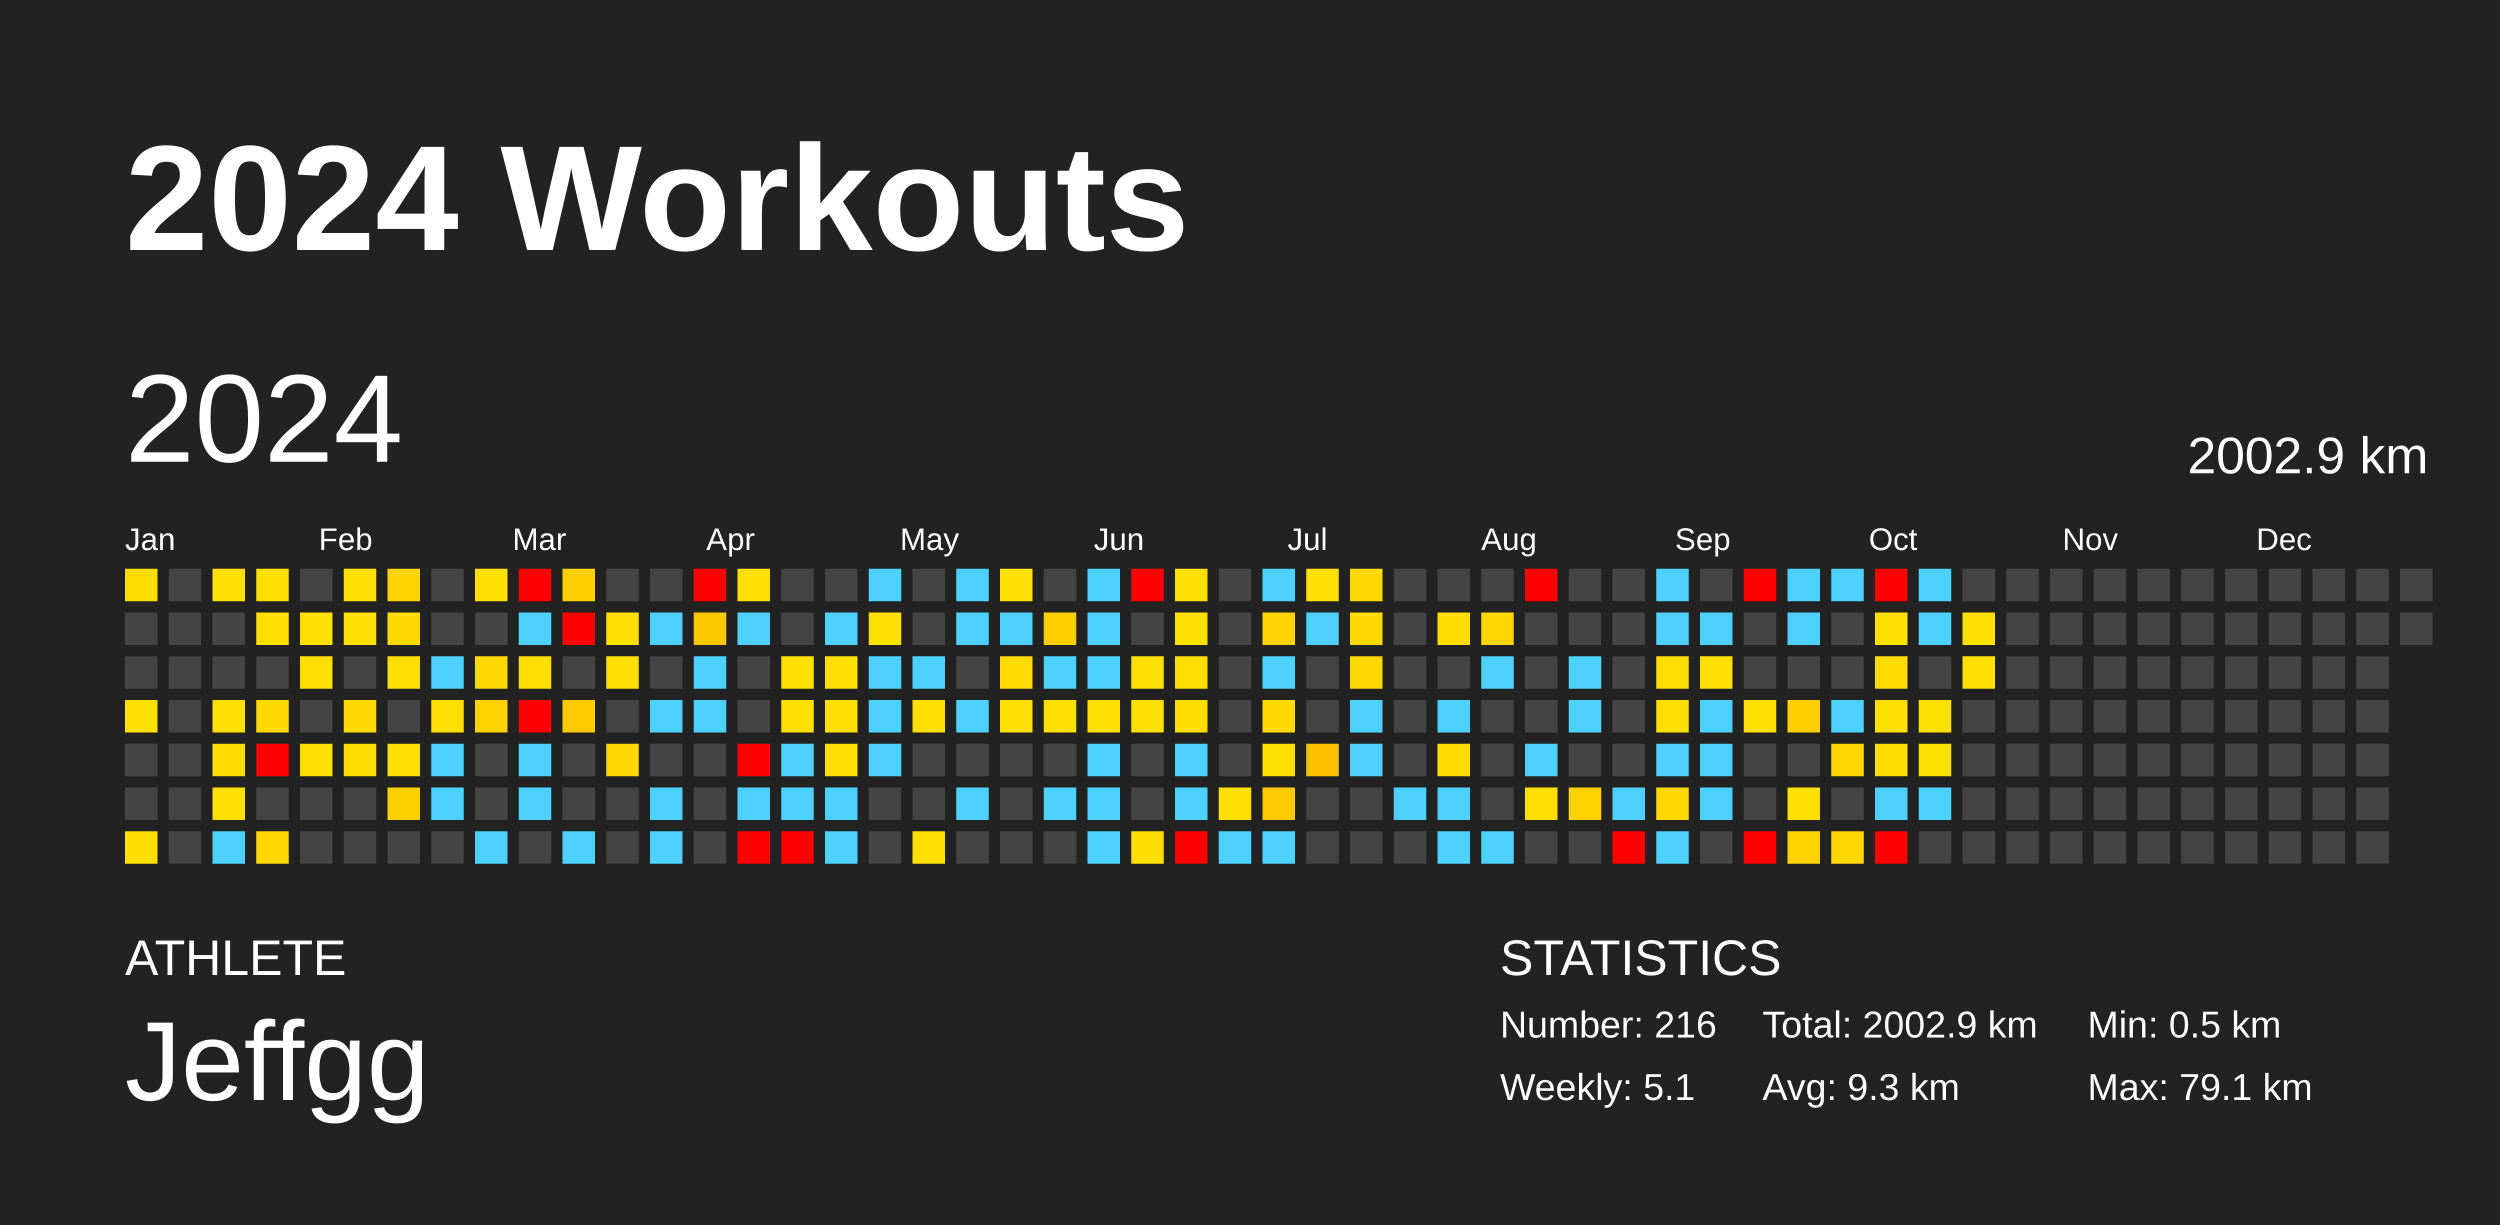
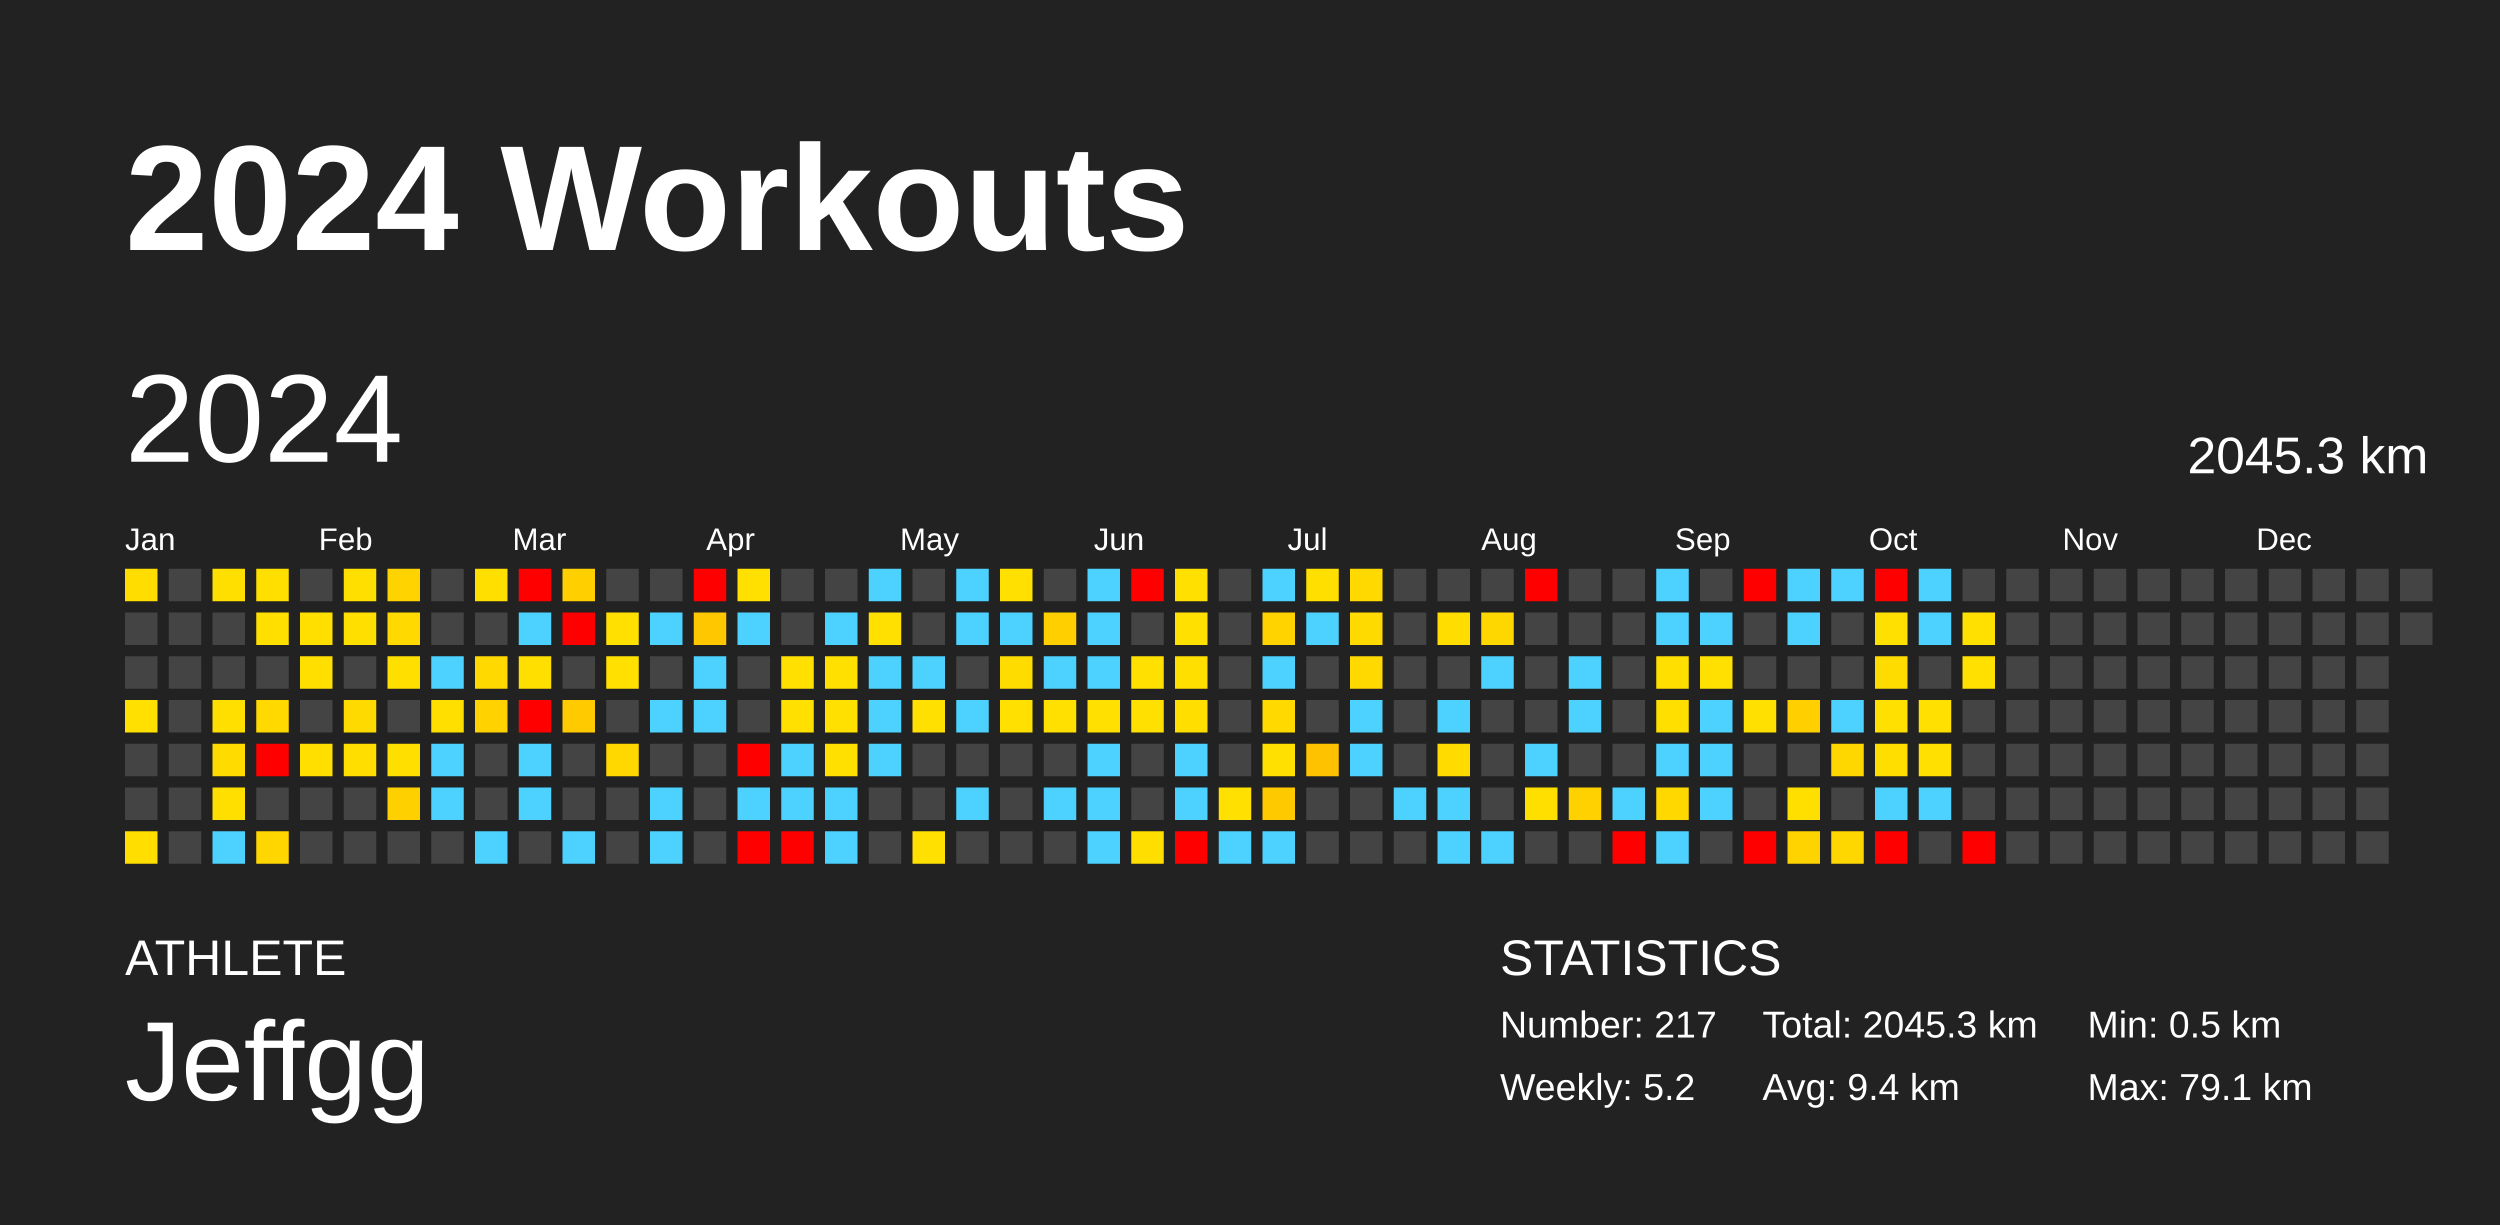
<svg xmlns="http://www.w3.org/2000/svg" baseProfile="full" height="98mm" version="1.1" viewBox="0,0,200,98" width="200mm">
  <defs />
  <rect fill="#222222" height="98" width="200" x="0" y="0" />
  <text fill="#FFFFFF" style="font-size:12px; font-family:Arial; font-weight:bold;" x="10" y="20">2024 Workouts</text>
  <text fill="#FFFFFF" style="font-size:4px; font-family:Arial" x="10" y="78">ATHLETE</text>
  <text fill="#FFFFFF" style="font-size:9px; font-family:Arial" x="10" y="88">Jeffgg</text>
  <text fill="#FFFFFF" style="font-size:4px; font-family:Arial" x="120" y="78">STATISTICS</text>
-   <text fill="#FFFFFF" style="font-size:3px; font-family:Arial" x="120" y="83">Number: 216</text>
-   <text fill="#FFFFFF" style="font-size:3px; font-family:Arial" x="120" y="88">Weekly: 5.1</text>
-   <text fill="#FFFFFF" style="font-size:3px; font-family:Arial" x="141" y="83">Total: 2002.9 km</text>
-   <text fill="#FFFFFF" style="font-size:3px; font-family:Arial" x="141" y="88">Avg: 9.3 km</text>
+   <text fill="#FFFFFF" style="font-size:3px; font-family:Arial" x="120" y="83">Number: 217</text>
+   <text fill="#FFFFFF" style="font-size:3px; font-family:Arial" x="120" y="88">Weekly: 5.2</text>
+   <text fill="#FFFFFF" style="font-size:3px; font-family:Arial" x="141" y="83">Total: 2045.3 km</text>
+   <text fill="#FFFFFF" style="font-size:3px; font-family:Arial" x="141" y="88">Avg: 9.4 km</text>
  <text fill="#FFFFFF" style="font-size:3px; font-family:Arial" x="167" y="83">Min: 0.5 km</text>
  <text fill="#FFFFFF" style="font-size:3px; font-family:Arial" x="167" y="88">Max: 79.1 km</text>
  <text dominant-baseline="hanging" fill="#FFFFFF" style="font-size:10.0px; font-family:Arial;" x="10" y="30">2024</text>
-   <text dominant-baseline="hanging" fill="#FFFFFF" style="font-size:4.125px; font-family:Arial;" x="175" y="35">2002.9 km</text>
+   <text dominant-baseline="hanging" fill="#FFFFFF" style="font-size:4.125px; font-family:Arial;" x="175" y="35">2045.3 km</text>
  <text fill="#FFFFFF" style="font-size:2.5px; font-family:Arial" x="10.0" y="44">Jan</text>
  <text fill="#FFFFFF" style="font-size:2.5px; font-family:Arial" x="25.5" y="44">Feb</text>
  <text fill="#FFFFFF" style="font-size:2.5px; font-family:Arial" x="41.0" y="44">Mar</text>
  <text fill="#FFFFFF" style="font-size:2.5px; font-family:Arial" x="56.5" y="44">Apr</text>
  <text fill="#FFFFFF" style="font-size:2.5px; font-family:Arial" x="72.0" y="44">May</text>
  <text fill="#FFFFFF" style="font-size:2.5px; font-family:Arial" x="87.5" y="44">Jun</text>
  <text fill="#FFFFFF" style="font-size:2.5px; font-family:Arial" x="103.0" y="44">Jul</text>
  <text fill="#FFFFFF" style="font-size:2.5px; font-family:Arial" x="118.5" y="44">Aug</text>
  <text fill="#FFFFFF" style="font-size:2.5px; font-family:Arial" x="134.0" y="44">Sep</text>
  <text fill="#FFFFFF" style="font-size:2.5px; font-family:Arial" x="149.5" y="44">Oct</text>
  <text fill="#FFFFFF" style="font-size:2.5px; font-family:Arial" x="165.0" y="44">Nov</text>
  <text fill="#FFFFFF" style="font-size:2.5px; font-family:Arial" x="180.5" y="44">Dec</text>
  <rect fill="#ffdd00" height="2.6" width="2.6" x="10.0" y="45.5" />
  <rect fill="#444444" height="2.6" width="2.6" x="10.0" y="49.0" />
  <rect fill="#444444" height="2.6" width="2.6" x="10.0" y="52.5" />
  <rect fill="#ffe000" height="2.6" width="2.6" x="10.0" y="56.0" />
  <rect fill="#444444" height="2.6" width="2.6" x="10.0" y="59.5" />
  <rect fill="#444444" height="2.6" width="2.6" x="10.0" y="63.0" />
  <rect fill="#ffde00" height="2.6" width="2.6" x="10.0" y="66.5" />
  <rect fill="#444444" height="2.6" width="2.6" x="13.5" y="45.5" />
  <rect fill="#444444" height="2.6" width="2.6" x="13.5" y="49.0" />
  <rect fill="#444444" height="2.6" width="2.6" x="13.5" y="52.5" />
  <rect fill="#444444" height="2.6" width="2.6" x="13.5" y="56.0" />
  <rect fill="#444444" height="2.6" width="2.6" x="13.5" y="59.5" />
  <rect fill="#444444" height="2.6" width="2.6" x="13.5" y="63.0" />
  <rect fill="#444444" height="2.6" width="2.6" x="13.5" y="66.5" />
  <rect fill="#ffdf00" height="2.6" width="2.6" x="17.0" y="45.5" />
  <rect fill="#444444" height="2.6" width="2.6" x="17.0" y="49.0" />
  <rect fill="#444444" height="2.6" width="2.6" x="17.0" y="52.5" />
  <rect fill="#ffdf00" height="2.6" width="2.6" x="17.0" y="56.0" />
  <rect fill="#ffdb00" height="2.6" width="2.6" x="17.0" y="59.5" />
  <rect fill="#ffdf00" height="2.6" width="2.6" x="17.0" y="63.0" />
  <rect fill="#4dd2ff" height="2.6" width="2.6" x="17.0" y="66.5" />
  <rect fill="#ffdf00" height="2.6" width="2.6" x="20.5" y="45.5" />
  <rect fill="#ffdf00" height="2.6" width="2.6" x="20.5" y="49.0" />
  <rect fill="#444444" height="2.6" width="2.6" x="20.5" y="52.5" />
  <rect fill="#ffd900" height="2.6" width="2.6" x="20.5" y="56.0" />
  <rect fill="red" height="2.6" width="2.6" x="20.5" y="59.5" />
  <rect fill="#444444" height="2.6" width="2.6" x="20.5" y="63.0" />
  <rect fill="#ffd600" height="2.6" width="2.6" x="20.5" y="66.5" />
  <rect fill="#444444" height="2.6" width="2.6" x="24.0" y="45.5" />
  <rect fill="#ffdf00" height="2.6" width="2.6" x="24.0" y="49.0" />
  <rect fill="#ffdf00" height="2.6" width="2.6" x="24.0" y="52.5" />
  <rect fill="#444444" height="2.6" width="2.6" x="24.0" y="56.0" />
  <rect fill="#ffdf00" height="2.6" width="2.6" x="24.0" y="59.5" />
  <rect fill="#444444" height="2.6" width="2.6" x="24.0" y="63.0" />
  <rect fill="#444444" height="2.6" width="2.6" x="24.0" y="66.5" />
  <rect fill="#ffdf00" height="2.6" width="2.6" x="27.5" y="45.5" />
  <rect fill="#ffdf00" height="2.6" width="2.6" x="27.5" y="49.0" />
  <rect fill="#444444" height="2.6" width="2.6" x="27.5" y="52.5" />
  <rect fill="#ffda00" height="2.6" width="2.6" x="27.5" y="56.0" />
  <rect fill="#ffde00" height="2.6" width="2.6" x="27.5" y="59.5" />
  <rect fill="#444444" height="2.6" width="2.6" x="27.5" y="63.0" />
  <rect fill="#444444" height="2.6" width="2.6" x="27.5" y="66.5" />
  <rect fill="#ffd300" height="2.6" width="2.6" x="31.0" y="45.5" />
  <rect fill="#ffd900" height="2.6" width="2.6" x="31.0" y="49.0" />
  <rect fill="#ffdf00" height="2.6" width="2.6" x="31.0" y="52.5" />
  <rect fill="#444444" height="2.6" width="2.6" x="31.0" y="56.0" />
  <rect fill="#ffdf00" height="2.6" width="2.6" x="31.0" y="59.5" />
  <rect fill="#ffd000" height="2.6" width="2.6" x="31.0" y="63.0" />
  <rect fill="#444444" height="2.6" width="2.6" x="31.0" y="66.5" />
  <rect fill="#444444" height="2.6" width="2.6" x="34.5" y="45.5" />
  <rect fill="#444444" height="2.6" width="2.6" x="34.5" y="49.0" />
  <rect fill="#4dd2ff" height="2.6" width="2.6" x="34.5" y="52.5" />
  <rect fill="#ffdf00" height="2.6" width="2.6" x="34.5" y="56.0" />
  <rect fill="#4dd2ff" height="2.6" width="2.6" x="34.5" y="59.5" />
  <rect fill="#4dd2ff" height="2.6" width="2.6" x="34.5" y="63.0" />
  <rect fill="#444444" height="2.6" width="2.6" x="34.5" y="66.5" />
  <rect fill="#ffdf00" height="2.6" width="2.6" x="38.0" y="45.5" />
  <rect fill="#444444" height="2.6" width="2.6" x="38.0" y="49.0" />
  <rect fill="#ffd900" height="2.6" width="2.6" x="38.0" y="52.5" />
  <rect fill="#ffd200" height="2.6" width="2.6" x="38.0" y="56.0" />
  <rect fill="#444444" height="2.6" width="2.6" x="38.0" y="59.5" />
  <rect fill="#444444" height="2.6" width="2.6" x="38.0" y="63.0" />
  <rect fill="#4dd2ff" height="2.6" width="2.6" x="38.0" y="66.5" />
  <rect fill="red" height="2.6" width="2.6" x="41.5" y="45.5" />
  <rect fill="#4dd2ff" height="2.6" width="2.6" x="41.5" y="49.0" />
  <rect fill="#ffdf00" height="2.6" width="2.6" x="41.5" y="52.5" />
  <rect fill="red" height="2.6" width="2.6" x="41.5" y="56.0" />
  <rect fill="#4dd2ff" height="2.6" width="2.6" x="41.5" y="59.5" />
  <rect fill="#4dd2ff" height="2.6" width="2.6" x="41.5" y="63.0" />
  <rect fill="#444444" height="2.6" width="2.6" x="41.5" y="66.5" />
  <rect fill="#ffcf00" height="2.6" width="2.6" x="45.0" y="45.5" />
  <rect fill="red" height="2.6" width="2.6" x="45.0" y="49.0" />
  <rect fill="#444444" height="2.6" width="2.6" x="45.0" y="52.5" />
  <rect fill="#ffca00" height="2.6" width="2.6" x="45.0" y="56.0" />
  <rect fill="#444444" height="2.6" width="2.6" x="45.0" y="59.5" />
  <rect fill="#444444" height="2.6" width="2.6" x="45.0" y="63.0" />
  <rect fill="#4dd2ff" height="2.6" width="2.6" x="45.0" y="66.5" />
  <rect fill="#444444" height="2.6" width="2.6" x="48.5" y="45.5" />
  <rect fill="#ffe000" height="2.6" width="2.6" x="48.5" y="49.0" />
  <rect fill="#ffe000" height="2.6" width="2.6" x="48.5" y="52.5" />
  <rect fill="#444444" height="2.6" width="2.6" x="48.5" y="56.0" />
  <rect fill="#ffd800" height="2.6" width="2.6" x="48.5" y="59.5" />
  <rect fill="#444444" height="2.6" width="2.6" x="48.5" y="63.0" />
  <rect fill="#444444" height="2.6" width="2.6" x="48.5" y="66.5" />
  <rect fill="#444444" height="2.6" width="2.6" x="52.0" y="45.5" />
  <rect fill="#4dd2ff" height="2.6" width="2.6" x="52.0" y="49.0" />
  <rect fill="#444444" height="2.6" width="2.6" x="52.0" y="52.5" />
  <rect fill="#4dd2ff" height="2.6" width="2.6" x="52.0" y="56.0" />
  <rect fill="#444444" height="2.6" width="2.6" x="52.0" y="59.5" />
  <rect fill="#4dd2ff" height="2.6" width="2.6" x="52.0" y="63.0" />
  <rect fill="#4dd2ff" height="2.6" width="2.6" x="52.0" y="66.5" />
  <rect fill="red" height="2.6" width="2.6" x="55.5" y="45.5" />
  <rect fill="#ffc700" height="2.6" width="2.6" x="55.5" y="49.0" />
  <rect fill="#4dd2ff" height="2.6" width="2.6" x="55.5" y="52.5" />
  <rect fill="#4dd2ff" height="2.6" width="2.6" x="55.5" y="56.0" />
  <rect fill="#444444" height="2.6" width="2.6" x="55.5" y="59.5" />
  <rect fill="#444444" height="2.6" width="2.6" x="55.5" y="63.0" />
  <rect fill="#444444" height="2.6" width="2.6" x="55.5" y="66.5" />
  <rect fill="#ffe000" height="2.6" width="2.6" x="59.0" y="45.5" />
  <rect fill="#4dd2ff" height="2.6" width="2.6" x="59.0" y="49.0" />
  <rect fill="#444444" height="2.6" width="2.6" x="59.0" y="52.5" />
  <rect fill="#444444" height="2.6" width="2.6" x="59.0" y="56.0" />
  <rect fill="red" height="2.6" width="2.6" x="59.0" y="59.5" />
  <rect fill="#4dd2ff" height="2.6" width="2.6" x="59.0" y="63.0" />
  <rect fill="red" height="2.6" width="2.6" x="59.0" y="66.5" />
  <rect fill="#444444" height="2.6" width="2.6" x="62.5" y="45.5" />
  <rect fill="#444444" height="2.6" width="2.6" x="62.5" y="49.0" />
  <rect fill="#ffe000" height="2.6" width="2.6" x="62.5" y="52.5" />
  <rect fill="#ffe000" height="2.6" width="2.6" x="62.5" y="56.0" />
  <rect fill="#4dd2ff" height="2.6" width="2.6" x="62.5" y="59.5" />
  <rect fill="#4dd2ff" height="2.6" width="2.6" x="62.5" y="63.0" />
  <rect fill="red" height="2.6" width="2.6" x="62.5" y="66.5" />
  <rect fill="#444444" height="2.6" width="2.6" x="66.0" y="45.5" />
  <rect fill="#4dd2ff" height="2.6" width="2.6" x="66.0" y="49.0" />
  <rect fill="#ffe000" height="2.6" width="2.6" x="66.0" y="52.5" />
  <rect fill="#ffe000" height="2.6" width="2.6" x="66.0" y="56.0" />
  <rect fill="#ffe000" height="2.6" width="2.6" x="66.0" y="59.5" />
  <rect fill="#4dd2ff" height="2.6" width="2.6" x="66.0" y="63.0" />
  <rect fill="#4dd2ff" height="2.6" width="2.6" x="66.0" y="66.5" />
  <rect fill="#4dd2ff" height="2.6" width="2.6" x="69.5" y="45.5" />
  <rect fill="#ffe000" height="2.6" width="2.6" x="69.5" y="49.0" />
  <rect fill="#4dd2ff" height="2.6" width="2.6" x="69.5" y="52.5" />
  <rect fill="#4dd2ff" height="2.6" width="2.6" x="69.5" y="56.0" />
  <rect fill="#4dd2ff" height="2.6" width="2.6" x="69.5" y="59.5" />
  <rect fill="#444444" height="2.6" width="2.6" x="69.5" y="63.0" />
  <rect fill="#444444" height="2.6" width="2.6" x="69.5" y="66.5" />
  <rect fill="#444444" height="2.6" width="2.6" x="73.0" y="45.5" />
  <rect fill="#444444" height="2.6" width="2.6" x="73.0" y="49.0" />
  <rect fill="#4dd2ff" height="2.6" width="2.6" x="73.0" y="52.5" />
  <rect fill="#ffe000" height="2.6" width="2.6" x="73.0" y="56.0" />
  <rect fill="#444444" height="2.6" width="2.6" x="73.0" y="59.5" />
  <rect fill="#444444" height="2.6" width="2.6" x="73.0" y="63.0" />
  <rect fill="#ffe000" height="2.6" width="2.6" x="73.0" y="66.5" />
  <rect fill="#4dd2ff" height="2.6" width="2.6" x="76.5" y="45.5" />
  <rect fill="#4dd2ff" height="2.6" width="2.6" x="76.5" y="49.0" />
  <rect fill="#444444" height="2.6" width="2.6" x="76.5" y="52.5" />
  <rect fill="#4dd2ff" height="2.6" width="2.6" x="76.5" y="56.0" />
  <rect fill="#444444" height="2.6" width="2.6" x="76.5" y="59.5" />
  <rect fill="#4dd2ff" height="2.6" width="2.6" x="76.5" y="63.0" />
  <rect fill="#444444" height="2.6" width="2.6" x="76.5" y="66.5" />
  <rect fill="#ffe000" height="2.6" width="2.6" x="80.0" y="45.5" />
  <rect fill="#4dd2ff" height="2.6" width="2.6" x="80.0" y="49.0" />
  <rect fill="#ffdc00" height="2.6" width="2.6" x="80.0" y="52.5" />
  <rect fill="#ffe000" height="2.6" width="2.6" x="80.0" y="56.0" />
  <rect fill="#444444" height="2.6" width="2.6" x="80.0" y="59.5" />
  <rect fill="#444444" height="2.6" width="2.6" x="80.0" y="63.0" />
  <rect fill="#444444" height="2.6" width="2.6" x="80.0" y="66.5" />
  <rect fill="#444444" height="2.6" width="2.6" x="83.5" y="45.5" />
  <rect fill="#ffcf00" height="2.6" width="2.6" x="83.5" y="49.0" />
  <rect fill="#4dd2ff" height="2.6" width="2.6" x="83.5" y="52.5" />
  <rect fill="#ffe000" height="2.6" width="2.6" x="83.5" y="56.0" />
  <rect fill="#444444" height="2.6" width="2.6" x="83.5" y="59.5" />
  <rect fill="#4dd2ff" height="2.6" width="2.6" x="83.5" y="63.0" />
  <rect fill="#444444" height="2.6" width="2.6" x="83.5" y="66.5" />
  <rect fill="#4dd2ff" height="2.6" width="2.6" x="87.0" y="45.5" />
  <rect fill="#4dd2ff" height="2.6" width="2.6" x="87.0" y="49.0" />
  <rect fill="#4dd2ff" height="2.6" width="2.6" x="87.0" y="52.5" />
  <rect fill="#ffe000" height="2.6" width="2.6" x="87.0" y="56.0" />
  <rect fill="#4dd2ff" height="2.6" width="2.6" x="87.0" y="59.5" />
  <rect fill="#4dd2ff" height="2.6" width="2.6" x="87.0" y="63.0" />
  <rect fill="#4dd2ff" height="2.6" width="2.6" x="87.0" y="66.5" />
  <rect fill="red" height="2.6" width="2.6" x="90.5" y="45.5" />
  <rect fill="#444444" height="2.6" width="2.6" x="90.5" y="49.0" />
  <rect fill="#ffe000" height="2.6" width="2.6" x="90.5" y="52.5" />
  <rect fill="#ffe000" height="2.6" width="2.6" x="90.5" y="56.0" />
  <rect fill="#444444" height="2.6" width="2.6" x="90.5" y="59.5" />
  <rect fill="#444444" height="2.6" width="2.6" x="90.5" y="63.0" />
  <rect fill="#ffde00" height="2.6" width="2.6" x="90.5" y="66.5" />
  <rect fill="#ffe000" height="2.6" width="2.6" x="94.0" y="45.5" />
  <rect fill="#ffe000" height="2.6" width="2.6" x="94.0" y="49.0" />
  <rect fill="#ffdf00" height="2.6" width="2.6" x="94.0" y="52.5" />
  <rect fill="#ffde00" height="2.6" width="2.6" x="94.0" y="56.0" />
  <rect fill="#4dd2ff" height="2.6" width="2.6" x="94.0" y="59.5" />
  <rect fill="#4dd2ff" height="2.6" width="2.6" x="94.0" y="63.0" />
  <rect fill="red" height="2.6" width="2.6" x="94.0" y="66.5" />
  <rect fill="#444444" height="2.6" width="2.6" x="97.5" y="45.5" />
  <rect fill="#444444" height="2.6" width="2.6" x="97.5" y="49.0" />
  <rect fill="#444444" height="2.6" width="2.6" x="97.5" y="52.5" />
  <rect fill="#444444" height="2.6" width="2.6" x="97.5" y="56.0" />
  <rect fill="#444444" height="2.6" width="2.6" x="97.5" y="59.5" />
  <rect fill="#ffe000" height="2.6" width="2.6" x="97.5" y="63.0" />
  <rect fill="#4dd2ff" height="2.6" width="2.6" x="97.5" y="66.5" />
  <rect fill="#4dd2ff" height="2.6" width="2.6" x="101.0" y="45.5" />
  <rect fill="#ffd300" height="2.6" width="2.6" x="101.0" y="49.0" />
  <rect fill="#4dd2ff" height="2.6" width="2.6" x="101.0" y="52.5" />
  <rect fill="#ffd900" height="2.6" width="2.6" x="101.0" y="56.0" />
  <rect fill="#ffe000" height="2.6" width="2.6" x="101.0" y="59.5" />
  <rect fill="#ffc900" height="2.6" width="2.6" x="101.0" y="63.0" />
  <rect fill="#4dd2ff" height="2.6" width="2.6" x="101.0" y="66.5" />
  <rect fill="#ffdf00" height="2.6" width="2.6" x="104.5" y="45.5" />
  <rect fill="#4dd2ff" height="2.6" width="2.6" x="104.5" y="49.0" />
  <rect fill="#444444" height="2.6" width="2.6" x="104.5" y="52.5" />
  <rect fill="#444444" height="2.6" width="2.6" x="104.5" y="56.0" />
  <rect fill="#ffc200" height="2.6" width="2.6" x="104.5" y="59.5" />
  <rect fill="#444444" height="2.6" width="2.6" x="104.5" y="63.0" />
  <rect fill="#444444" height="2.6" width="2.6" x="104.5" y="66.5" />
  <rect fill="#ffd900" height="2.6" width="2.6" x="108.0" y="45.5" />
  <rect fill="#ffda00" height="2.6" width="2.6" x="108.0" y="49.0" />
  <rect fill="#ffd900" height="2.6" width="2.6" x="108.0" y="52.5" />
  <rect fill="#4dd2ff" height="2.6" width="2.6" x="108.0" y="56.0" />
  <rect fill="#4dd2ff" height="2.6" width="2.6" x="108.0" y="59.5" />
  <rect fill="#444444" height="2.6" width="2.6" x="108.0" y="63.0" />
  <rect fill="#444444" height="2.6" width="2.6" x="108.0" y="66.5" />
  <rect fill="#444444" height="2.6" width="2.6" x="111.5" y="45.5" />
  <rect fill="#444444" height="2.6" width="2.6" x="111.5" y="49.0" />
  <rect fill="#444444" height="2.6" width="2.6" x="111.5" y="52.5" />
  <rect fill="#444444" height="2.6" width="2.6" x="111.5" y="56.0" />
  <rect fill="#444444" height="2.6" width="2.6" x="111.5" y="59.5" />
  <rect fill="#4dd2ff" height="2.6" width="2.6" x="111.5" y="63.0" />
  <rect fill="#444444" height="2.6" width="2.6" x="111.5" y="66.5" />
  <rect fill="#444444" height="2.6" width="2.6" x="115.0" y="45.5" />
  <rect fill="#ffdd00" height="2.6" width="2.6" x="115.0" y="49.0" />
  <rect fill="#444444" height="2.6" width="2.6" x="115.0" y="52.5" />
  <rect fill="#4dd2ff" height="2.6" width="2.6" x="115.0" y="56.0" />
  <rect fill="#ffdb00" height="2.6" width="2.6" x="115.0" y="59.5" />
  <rect fill="#4dd2ff" height="2.6" width="2.6" x="115.0" y="63.0" />
  <rect fill="#4dd2ff" height="2.6" width="2.6" x="115.0" y="66.5" />
  <rect fill="#444444" height="2.6" width="2.6" x="118.5" y="45.5" />
  <rect fill="#ffd700" height="2.6" width="2.6" x="118.5" y="49.0" />
  <rect fill="#4dd2ff" height="2.6" width="2.6" x="118.5" y="52.5" />
  <rect fill="#444444" height="2.6" width="2.6" x="118.5" y="56.0" />
  <rect fill="#444444" height="2.6" width="2.6" x="118.5" y="59.5" />
  <rect fill="#444444" height="2.6" width="2.6" x="118.5" y="63.0" />
  <rect fill="#4dd2ff" height="2.6" width="2.6" x="118.5" y="66.5" />
  <rect fill="red" height="2.6" width="2.6" x="122.0" y="45.5" />
  <rect fill="#444444" height="2.6" width="2.6" x="122.0" y="49.0" />
  <rect fill="#444444" height="2.6" width="2.6" x="122.0" y="52.5" />
  <rect fill="#444444" height="2.6" width="2.6" x="122.0" y="56.0" />
  <rect fill="#4dd2ff" height="2.6" width="2.6" x="122.0" y="59.5" />
  <rect fill="#ffdf00" height="2.6" width="2.6" x="122.0" y="63.0" />
  <rect fill="#444444" height="2.6" width="2.6" x="122.0" y="66.5" />
  <rect fill="#444444" height="2.6" width="2.6" x="125.5" y="45.5" />
  <rect fill="#444444" height="2.6" width="2.6" x="125.5" y="49.0" />
  <rect fill="#4dd2ff" height="2.6" width="2.6" x="125.5" y="52.5" />
  <rect fill="#4dd2ff" height="2.6" width="2.6" x="125.5" y="56.0" />
  <rect fill="#444444" height="2.6" width="2.6" x="125.5" y="59.5" />
  <rect fill="#ffd100" height="2.6" width="2.6" x="125.5" y="63.0" />
  <rect fill="#444444" height="2.6" width="2.6" x="125.5" y="66.5" />
  <rect fill="#444444" height="2.6" width="2.6" x="129.0" y="45.5" />
  <rect fill="#444444" height="2.6" width="2.6" x="129.0" y="49.0" />
  <rect fill="#444444" height="2.6" width="2.6" x="129.0" y="52.5" />
  <rect fill="#444444" height="2.6" width="2.6" x="129.0" y="56.0" />
  <rect fill="#444444" height="2.6" width="2.6" x="129.0" y="59.5" />
  <rect fill="#4dd2ff" height="2.6" width="2.6" x="129.0" y="63.0" />
  <rect fill="red" height="2.6" width="2.6" x="129.0" y="66.5" />
  <rect fill="#4dd2ff" height="2.6" width="2.6" x="132.5" y="45.5" />
  <rect fill="#4dd2ff" height="2.6" width="2.6" x="132.5" y="49.0" />
  <rect fill="#ffdf00" height="2.6" width="2.6" x="132.5" y="52.5" />
  <rect fill="#ffdf00" height="2.6" width="2.6" x="132.5" y="56.0" />
  <rect fill="#4dd2ff" height="2.6" width="2.6" x="132.5" y="59.5" />
  <rect fill="#ffd800" height="2.6" width="2.6" x="132.5" y="63.0" />
  <rect fill="#4dd2ff" height="2.6" width="2.6" x="132.5" y="66.5" />
  <rect fill="#444444" height="2.6" width="2.6" x="136.0" y="45.5" />
  <rect fill="#4dd2ff" height="2.6" width="2.6" x="136.0" y="49.0" />
  <rect fill="#ffe000" height="2.6" width="2.6" x="136.0" y="52.5" />
  <rect fill="#4dd2ff" height="2.6" width="2.6" x="136.0" y="56.0" />
  <rect fill="#4dd2ff" height="2.6" width="2.6" x="136.0" y="59.5" />
  <rect fill="#4dd2ff" height="2.6" width="2.6" x="136.0" y="63.0" />
  <rect fill="#444444" height="2.6" width="2.6" x="136.0" y="66.5" />
  <rect fill="red" height="2.6" width="2.6" x="139.5" y="45.5" />
  <rect fill="#444444" height="2.6" width="2.6" x="139.5" y="49.0" />
  <rect fill="#444444" height="2.6" width="2.6" x="139.5" y="52.5" />
  <rect fill="#ffe000" height="2.6" width="2.6" x="139.5" y="56.0" />
  <rect fill="#444444" height="2.6" width="2.6" x="139.5" y="59.5" />
  <rect fill="#444444" height="2.6" width="2.6" x="139.5" y="63.0" />
  <rect fill="red" height="2.6" width="2.6" x="139.5" y="66.5" />
  <rect fill="#4dd2ff" height="2.6" width="2.6" x="143.0" y="45.5" />
  <rect fill="#4dd2ff" height="2.6" width="2.6" x="143.0" y="49.0" />
  <rect fill="#444444" height="2.6" width="2.6" x="143.0" y="52.5" />
  <rect fill="#ffcf00" height="2.6" width="2.6" x="143.0" y="56.0" />
  <rect fill="#444444" height="2.6" width="2.6" x="143.0" y="59.5" />
  <rect fill="#ffdf00" height="2.6" width="2.6" x="143.0" y="63.0" />
  <rect fill="#ffd300" height="2.6" width="2.6" x="143.0" y="66.5" />
  <rect fill="#4dd2ff" height="2.6" width="2.6" x="146.5" y="45.5" />
  <rect fill="#444444" height="2.6" width="2.6" x="146.5" y="49.0" />
  <rect fill="#444444" height="2.6" width="2.6" x="146.5" y="52.5" />
  <rect fill="#4dd2ff" height="2.6" width="2.6" x="146.5" y="56.0" />
  <rect fill="#ffd700" height="2.6" width="2.6" x="146.5" y="59.5" />
  <rect fill="#444444" height="2.6" width="2.6" x="146.5" y="63.0" />
  <rect fill="#ffd700" height="2.6" width="2.6" x="146.5" y="66.5" />
  <rect fill="red" height="2.6" width="2.6" x="150.0" y="45.5" />
  <rect fill="#ffe000" height="2.6" width="2.6" x="150.0" y="49.0" />
  <rect fill="#ffdc00" height="2.6" width="2.6" x="150.0" y="52.5" />
  <rect fill="#ffe000" height="2.6" width="2.6" x="150.0" y="56.0" />
  <rect fill="#ffde00" height="2.6" width="2.6" x="150.0" y="59.5" />
  <rect fill="#4dd2ff" height="2.6" width="2.6" x="150.0" y="63.0" />
  <rect fill="red" height="2.6" width="2.6" x="150.0" y="66.5" />
  <rect fill="#4dd2ff" height="2.6" width="2.6" x="153.5" y="45.5" />
  <rect fill="#4dd2ff" height="2.6" width="2.6" x="153.5" y="49.0" />
  <rect fill="#444444" height="2.6" width="2.6" x="153.5" y="52.5" />
  <rect fill="#ffe000" height="2.6" width="2.6" x="153.5" y="56.0" />
  <rect fill="#ffe000" height="2.6" width="2.6" x="153.5" y="59.5" />
  <rect fill="#4dd2ff" height="2.6" width="2.6" x="153.5" y="63.0" />
  <rect fill="#444444" height="2.6" width="2.6" x="153.5" y="66.5" />
  <rect fill="#444444" height="2.6" width="2.6" x="157.0" y="45.5" />
  <rect fill="#ffe000" height="2.6" width="2.6" x="157.0" y="49.0" />
  <rect fill="#ffe000" height="2.6" width="2.6" x="157.0" y="52.5" />
  <rect fill="#444444" height="2.6" width="2.6" x="157.0" y="56.0" />
  <rect fill="#444444" height="2.6" width="2.6" x="157.0" y="59.5" />
  <rect fill="#444444" height="2.6" width="2.6" x="157.0" y="63.0" />
-   <rect fill="#444444" height="2.6" width="2.6" x="157.0" y="66.5" />
+   <rect fill="red" height="2.6" width="2.6" x="157.0" y="66.5" />
  <rect fill="#444444" height="2.6" width="2.6" x="160.5" y="45.5" />
  <rect fill="#444444" height="2.6" width="2.6" x="160.5" y="49.0" />
  <rect fill="#444444" height="2.6" width="2.6" x="160.5" y="52.5" />
  <rect fill="#444444" height="2.6" width="2.6" x="160.5" y="56.0" />
  <rect fill="#444444" height="2.6" width="2.6" x="160.5" y="59.5" />
  <rect fill="#444444" height="2.6" width="2.6" x="160.5" y="63.0" />
  <rect fill="#444444" height="2.6" width="2.6" x="160.5" y="66.5" />
  <rect fill="#444444" height="2.6" width="2.6" x="164.0" y="45.5" />
  <rect fill="#444444" height="2.6" width="2.6" x="164.0" y="49.0" />
  <rect fill="#444444" height="2.6" width="2.6" x="164.0" y="52.5" />
  <rect fill="#444444" height="2.6" width="2.6" x="164.0" y="56.0" />
  <rect fill="#444444" height="2.6" width="2.6" x="164.0" y="59.5" />
  <rect fill="#444444" height="2.6" width="2.6" x="164.0" y="63.0" />
  <rect fill="#444444" height="2.6" width="2.6" x="164.0" y="66.5" />
  <rect fill="#444444" height="2.6" width="2.6" x="167.5" y="45.5" />
  <rect fill="#444444" height="2.6" width="2.6" x="167.5" y="49.0" />
  <rect fill="#444444" height="2.6" width="2.6" x="167.5" y="52.5" />
  <rect fill="#444444" height="2.6" width="2.6" x="167.5" y="56.0" />
  <rect fill="#444444" height="2.6" width="2.6" x="167.5" y="59.5" />
  <rect fill="#444444" height="2.6" width="2.6" x="167.5" y="63.0" />
  <rect fill="#444444" height="2.6" width="2.6" x="167.5" y="66.5" />
  <rect fill="#444444" height="2.6" width="2.6" x="171.0" y="45.5" />
  <rect fill="#444444" height="2.6" width="2.6" x="171.0" y="49.0" />
  <rect fill="#444444" height="2.6" width="2.6" x="171.0" y="52.5" />
  <rect fill="#444444" height="2.6" width="2.6" x="171.0" y="56.0" />
  <rect fill="#444444" height="2.6" width="2.6" x="171.0" y="59.5" />
  <rect fill="#444444" height="2.6" width="2.6" x="171.0" y="63.0" />
  <rect fill="#444444" height="2.6" width="2.6" x="171.0" y="66.5" />
  <rect fill="#444444" height="2.6" width="2.6" x="174.5" y="45.5" />
  <rect fill="#444444" height="2.6" width="2.6" x="174.5" y="49.0" />
  <rect fill="#444444" height="2.6" width="2.6" x="174.5" y="52.5" />
  <rect fill="#444444" height="2.6" width="2.6" x="174.5" y="56.0" />
  <rect fill="#444444" height="2.6" width="2.6" x="174.5" y="59.5" />
  <rect fill="#444444" height="2.6" width="2.6" x="174.5" y="63.0" />
  <rect fill="#444444" height="2.6" width="2.6" x="174.5" y="66.5" />
  <rect fill="#444444" height="2.6" width="2.6" x="178.0" y="45.5" />
  <rect fill="#444444" height="2.6" width="2.6" x="178.0" y="49.0" />
  <rect fill="#444444" height="2.6" width="2.6" x="178.0" y="52.5" />
  <rect fill="#444444" height="2.6" width="2.6" x="178.0" y="56.0" />
  <rect fill="#444444" height="2.6" width="2.6" x="178.0" y="59.5" />
  <rect fill="#444444" height="2.6" width="2.6" x="178.0" y="63.0" />
  <rect fill="#444444" height="2.6" width="2.6" x="178.0" y="66.5" />
  <rect fill="#444444" height="2.6" width="2.6" x="181.5" y="45.5" />
  <rect fill="#444444" height="2.6" width="2.6" x="181.5" y="49.0" />
  <rect fill="#444444" height="2.6" width="2.6" x="181.5" y="52.5" />
  <rect fill="#444444" height="2.6" width="2.6" x="181.5" y="56.0" />
  <rect fill="#444444" height="2.6" width="2.6" x="181.5" y="59.5" />
  <rect fill="#444444" height="2.6" width="2.6" x="181.5" y="63.0" />
  <rect fill="#444444" height="2.6" width="2.6" x="181.5" y="66.5" />
  <rect fill="#444444" height="2.6" width="2.6" x="185.0" y="45.5" />
  <rect fill="#444444" height="2.6" width="2.6" x="185.0" y="49.0" />
  <rect fill="#444444" height="2.6" width="2.6" x="185.0" y="52.5" />
  <rect fill="#444444" height="2.6" width="2.6" x="185.0" y="56.0" />
  <rect fill="#444444" height="2.6" width="2.6" x="185.0" y="59.5" />
  <rect fill="#444444" height="2.6" width="2.6" x="185.0" y="63.0" />
  <rect fill="#444444" height="2.6" width="2.6" x="185.0" y="66.5" />
  <rect fill="#444444" height="2.6" width="2.6" x="188.5" y="45.5" />
  <rect fill="#444444" height="2.6" width="2.6" x="188.5" y="49.0" />
  <rect fill="#444444" height="2.6" width="2.6" x="188.5" y="52.5" />
  <rect fill="#444444" height="2.6" width="2.6" x="188.5" y="56.0" />
  <rect fill="#444444" height="2.6" width="2.6" x="188.5" y="59.5" />
  <rect fill="#444444" height="2.6" width="2.6" x="188.5" y="63.0" />
  <rect fill="#444444" height="2.6" width="2.6" x="188.5" y="66.5" />
  <rect fill="#444444" height="2.6" width="2.6" x="192.0" y="45.5" />
  <rect fill="#444444" height="2.6" width="2.6" x="192.0" y="49.0" />
</svg>
